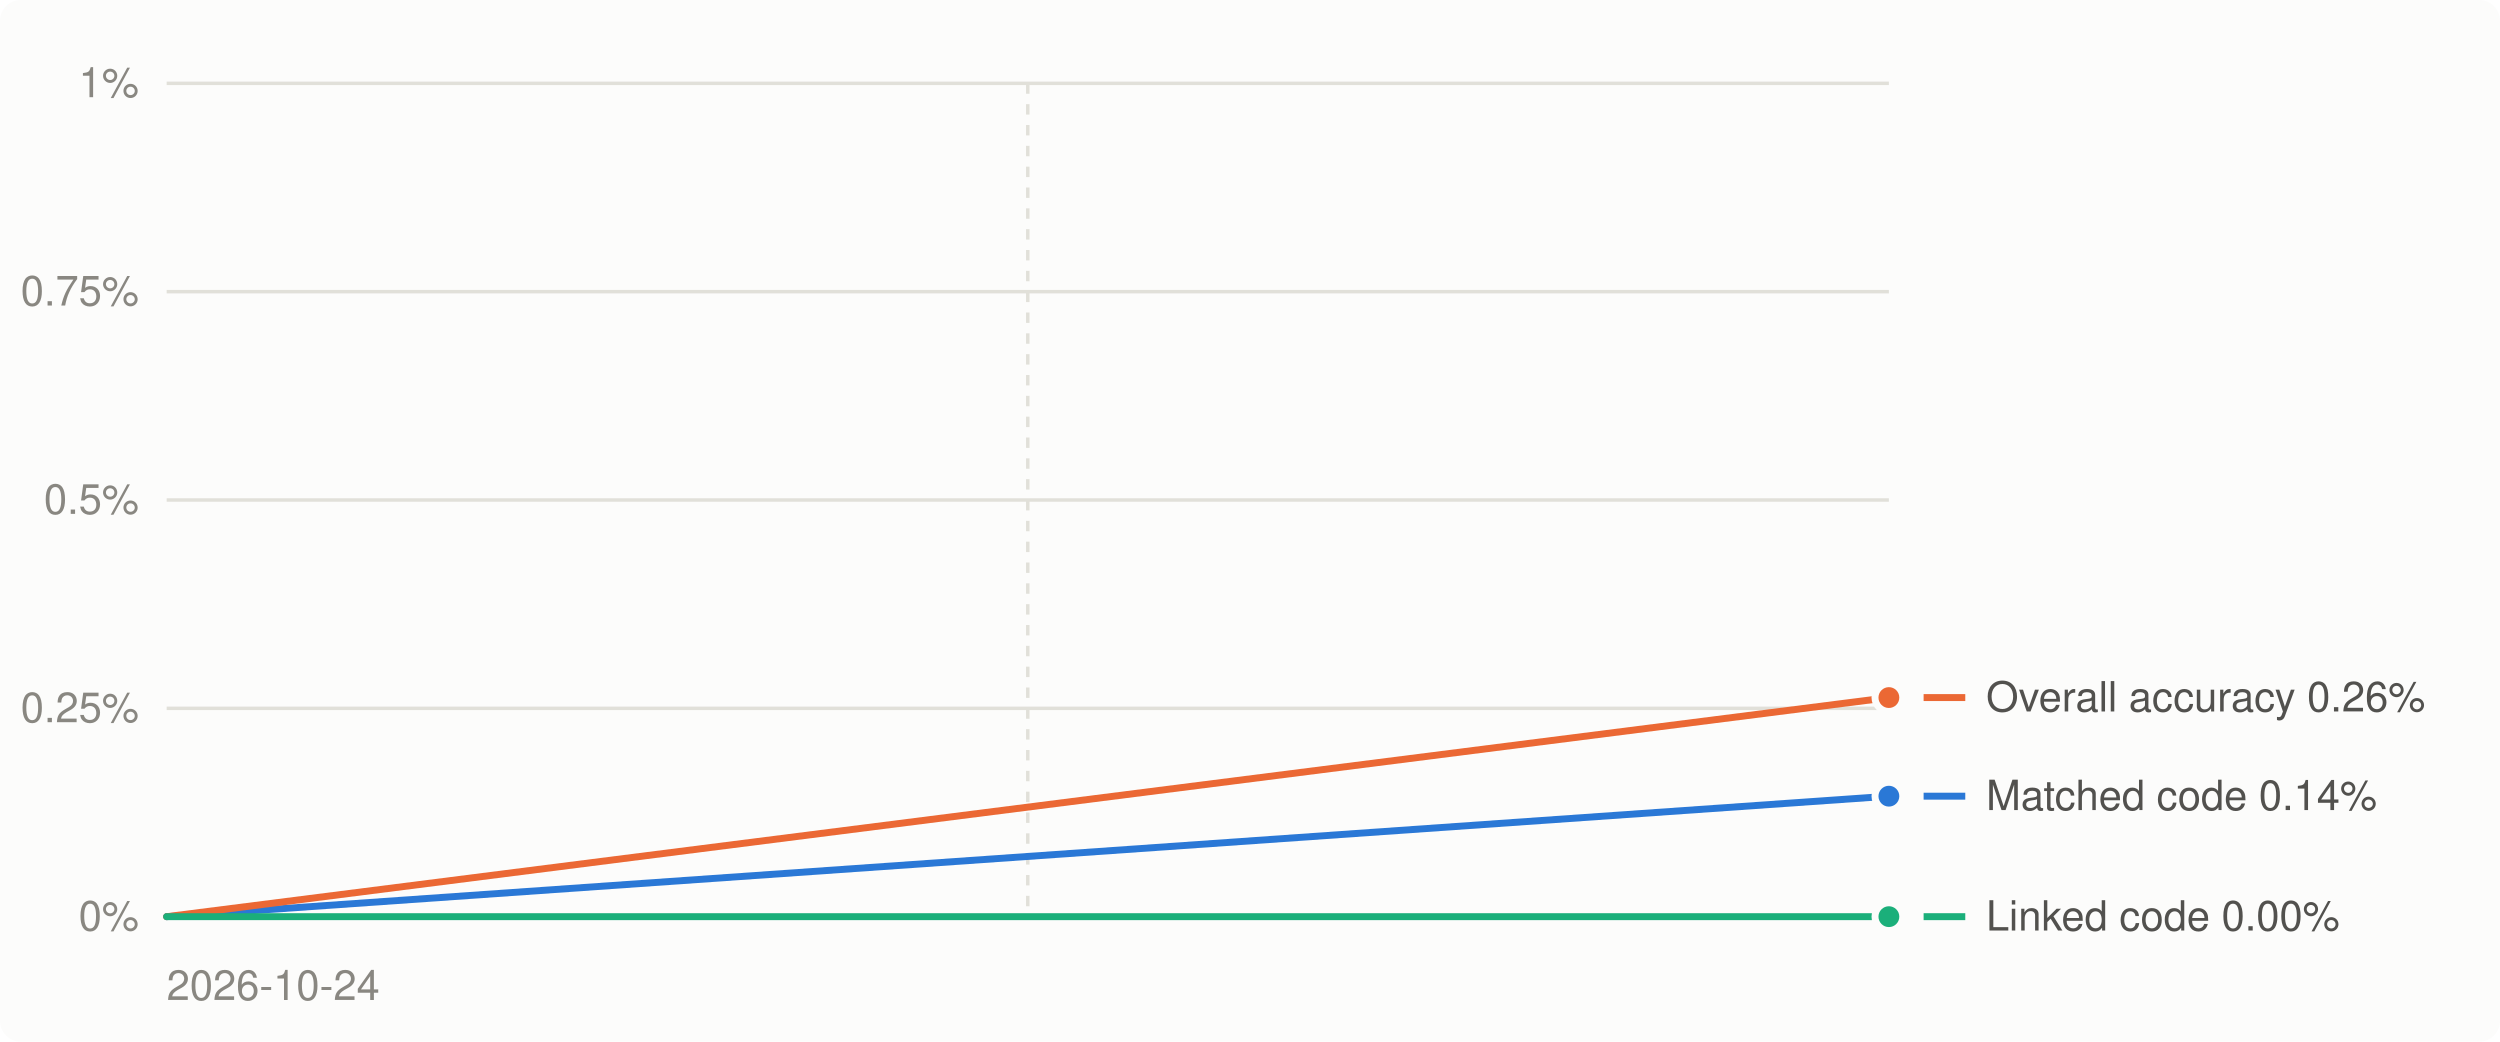
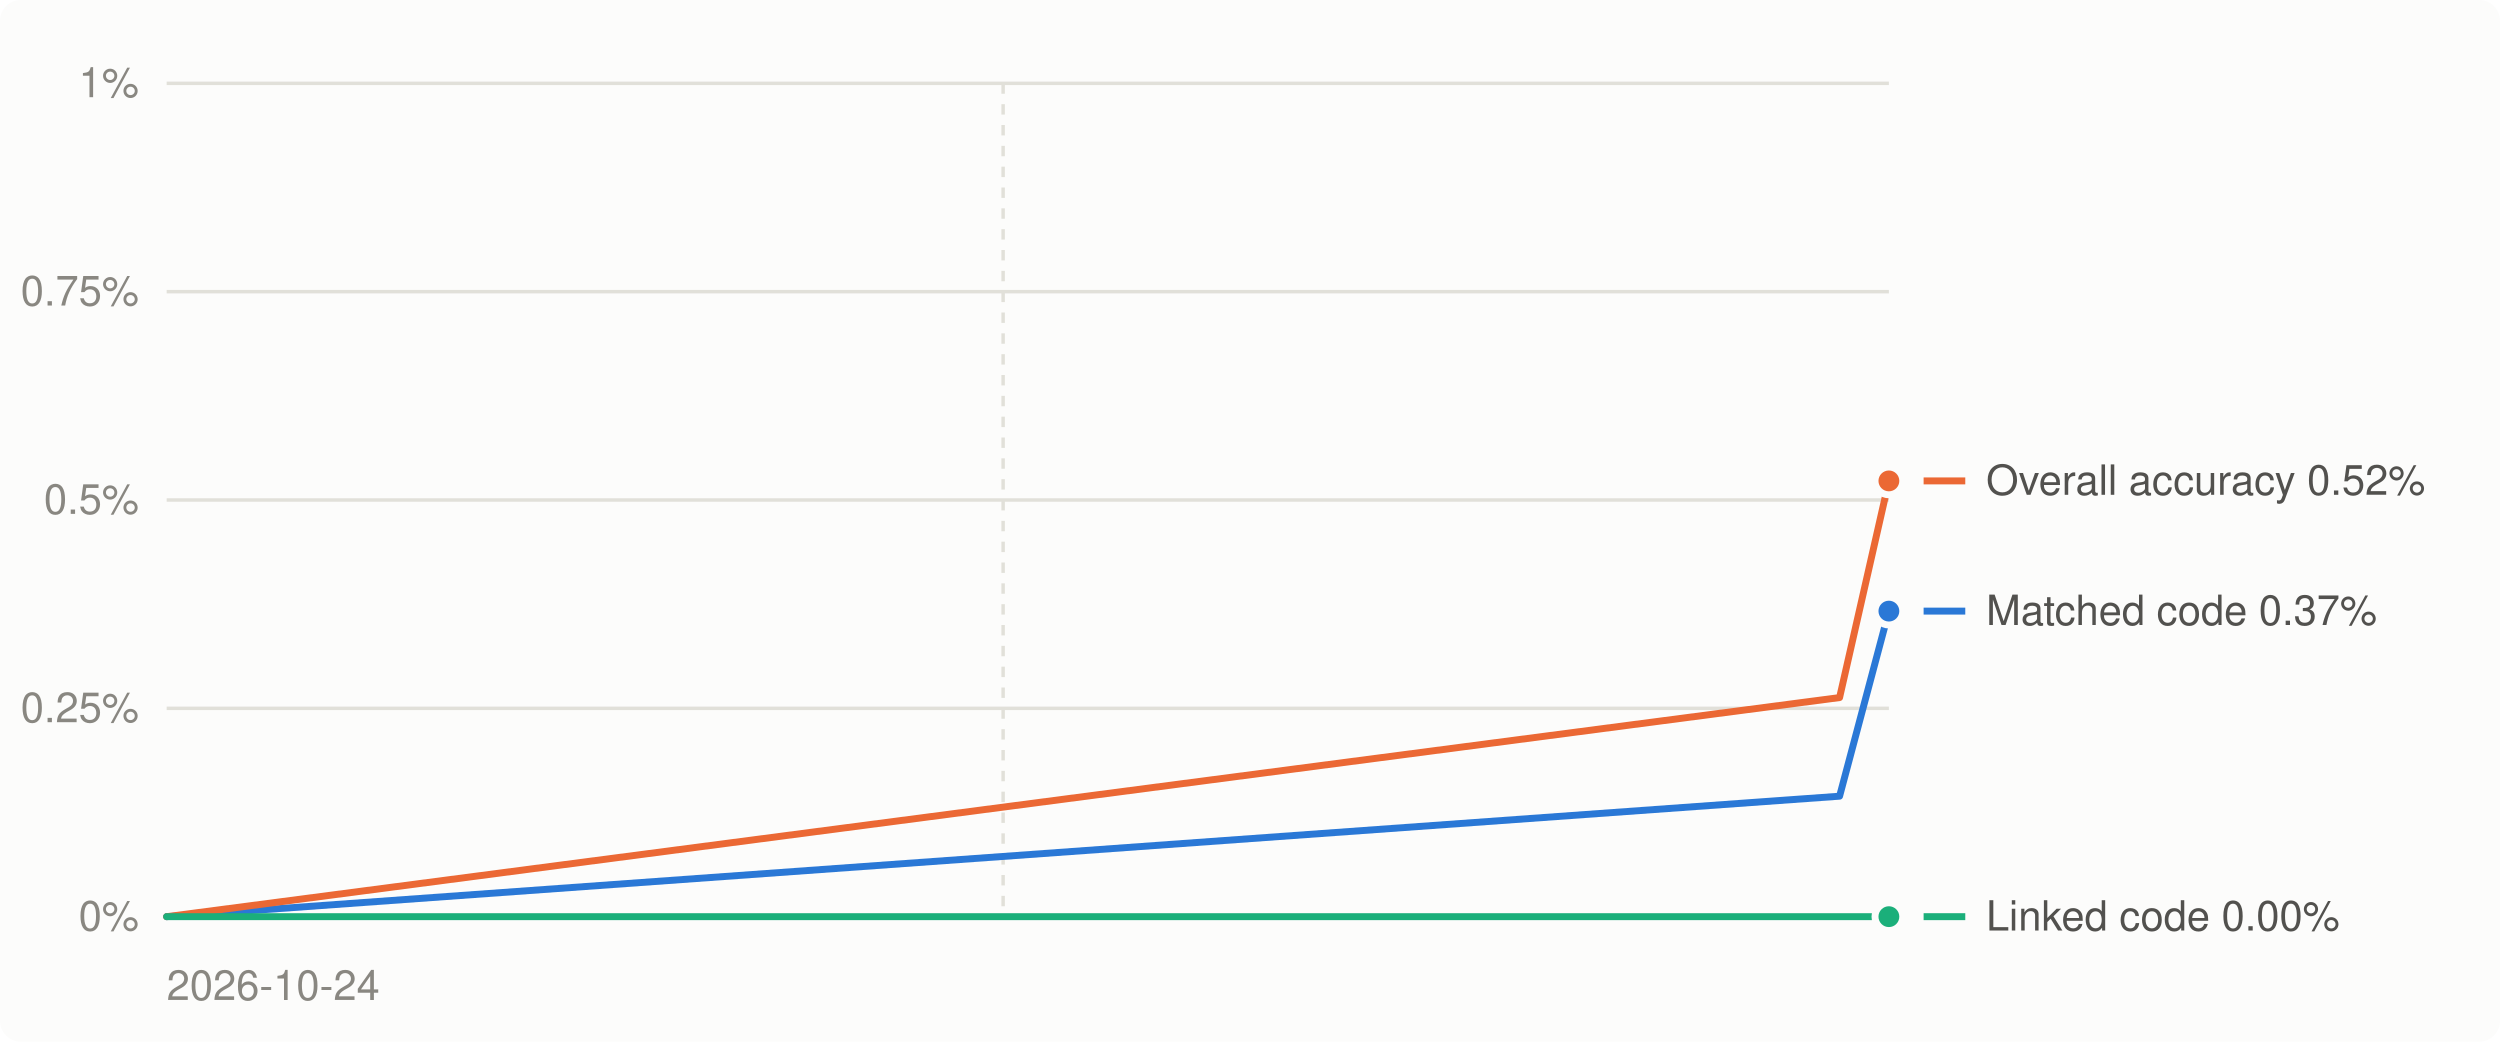
<svg xmlns="http://www.w3.org/2000/svg" viewBox="0 0 720 300" width="720" height="300" role="img" aria-label="Decompilation progress over time">
  <style>
.bg{fill:#fcfcfb}.grid{stroke:#e1e0d9}.muted{fill:#898781}.lbl{fill:#52514e}.ln0{stroke:#2a78d6}.dot0{fill:#2a78d6;stroke:#fcfcfb}.ln1{stroke:#eb6834}.dot1{fill:#eb6834;stroke:#fcfcfb}.ln2{stroke:#1baf7a}.dot2{fill:#1baf7a;stroke:#fcfcfb}
@media (prefers-color-scheme: dark){.bg{fill:#1a1a19}.grid{stroke:#2c2c2a}.muted{fill:#898781}.lbl{fill:#c3c2b7}.ln0{stroke:#3987e5}.dot0{fill:#3987e5;stroke:#1a1a19}.ln1{stroke:#d95926}.dot1{fill:#d95926;stroke:#1a1a19}.ln2{stroke:#199e70}.dot2{fill:#199e70;stroke:#1a1a19}}
text{font:12px -apple-system,BlinkMacSystemFont,'Segoe UI',Helvetica,Arial,sans-serif}
</style>
  <rect class="bg" width="720" height="300" rx="6" />
  <line x1="48" x2="544" y1="264.0" y2="264.0" class="grid" stroke-width="1" />
  <text x="40" y="268.0" class="muted" text-anchor="end">0%</text>
  <line x1="48" x2="544" y1="204.0" y2="204.0" class="grid" stroke-width="1" />
  <text x="40" y="208.0" class="muted" text-anchor="end">0.25%</text>
  <line x1="48" x2="544" y1="144.0" y2="144.0" class="grid" stroke-width="1" />
  <text x="40" y="148.0" class="muted" text-anchor="end">0.5%</text>
  <line x1="48" x2="544" y1="84.0" y2="84.0" class="grid" stroke-width="1" />
  <text x="40" y="88.0" class="muted" text-anchor="end">0.75%</text>
  <line x1="48" x2="544" y1="24.0" y2="24.0" class="grid" stroke-width="1" />
  <text x="40" y="28.0" class="muted" text-anchor="end">1%</text>
-   <line x1="296.0" x2="296.0" y1="24" y2="264" class="grid" stroke-width="1" stroke-dasharray="3 3" />
+   <line x1="288.9" x2="288.9" y1="24" y2="264" class="grid" stroke-width="1" stroke-dasharray="3 3" />
  <text class="muted" x="48.0" y="288" text-anchor="start">2026-10-24</text>
-   <polyline points="48.0,264.0 544.0,229.3" fill="none" class="ln0" stroke-width="2" stroke-linejoin="round" stroke-linecap="round" />
-   <polyline points="48.0,264.0 544.0,200.9" fill="none" class="ln1" stroke-width="2" stroke-linejoin="round" stroke-linecap="round" />
-   <polyline points="48.0,264.0 544.0,264.0" fill="none" class="ln2" stroke-width="2" stroke-linejoin="round" stroke-linecap="round" />
-   <circle cx="544.0" cy="229.3" r="4" class="dot0" stroke-width="2" />
-   <circle cx="544.0" cy="200.9" r="4" class="dot1" stroke-width="2" />
+   <polyline points="48.0,264.0 529.8,229.3 544.0,176.0" fill="none" class="ln0" stroke-width="2" stroke-linejoin="round" stroke-linecap="round" />
+   <polyline points="48.0,264.0 529.8,200.9 544.0,138.5" fill="none" class="ln1" stroke-width="2" stroke-linejoin="round" stroke-linecap="round" />
+   <polyline points="48.0,264.0 529.8,264.0 544.0,264.0" fill="none" class="ln2" stroke-width="2" stroke-linejoin="round" stroke-linecap="round" />
+   <circle cx="544.0" cy="176.0" r="4" class="dot0" stroke-width="2" />
+   <circle cx="544.0" cy="138.5" r="4" class="dot1" stroke-width="2" />
  <circle cx="544.0" cy="264.0" r="4" class="dot2" stroke-width="2" />
  <line x1="554" x2="566" y1="264.0" y2="264.0" class="ln2" stroke-width="2" />
  <text class="lbl" x="572" y="268.0">Linked code 0.00%</text>
-   <line x1="554" x2="566" y1="229.3" y2="229.3" class="ln0" stroke-width="2" />
-   <text class="lbl" x="572" y="233.3">Matched code 0.14%</text>
-   <line x1="554" x2="566" y1="200.9" y2="200.9" class="ln1" stroke-width="2" />
-   <text class="lbl" x="572" y="204.9">Overall accuracy 0.26%</text>
+   <line x1="554" x2="566" y1="176.0" y2="176.0" class="ln0" stroke-width="2" />
+   <text class="lbl" x="572" y="180.0">Matched code 0.37%</text>
+   <line x1="554" x2="566" y1="138.5" y2="138.5" class="ln1" stroke-width="2" />
+   <text class="lbl" x="572" y="142.5">Overall accuracy 0.52%</text>
</svg>
